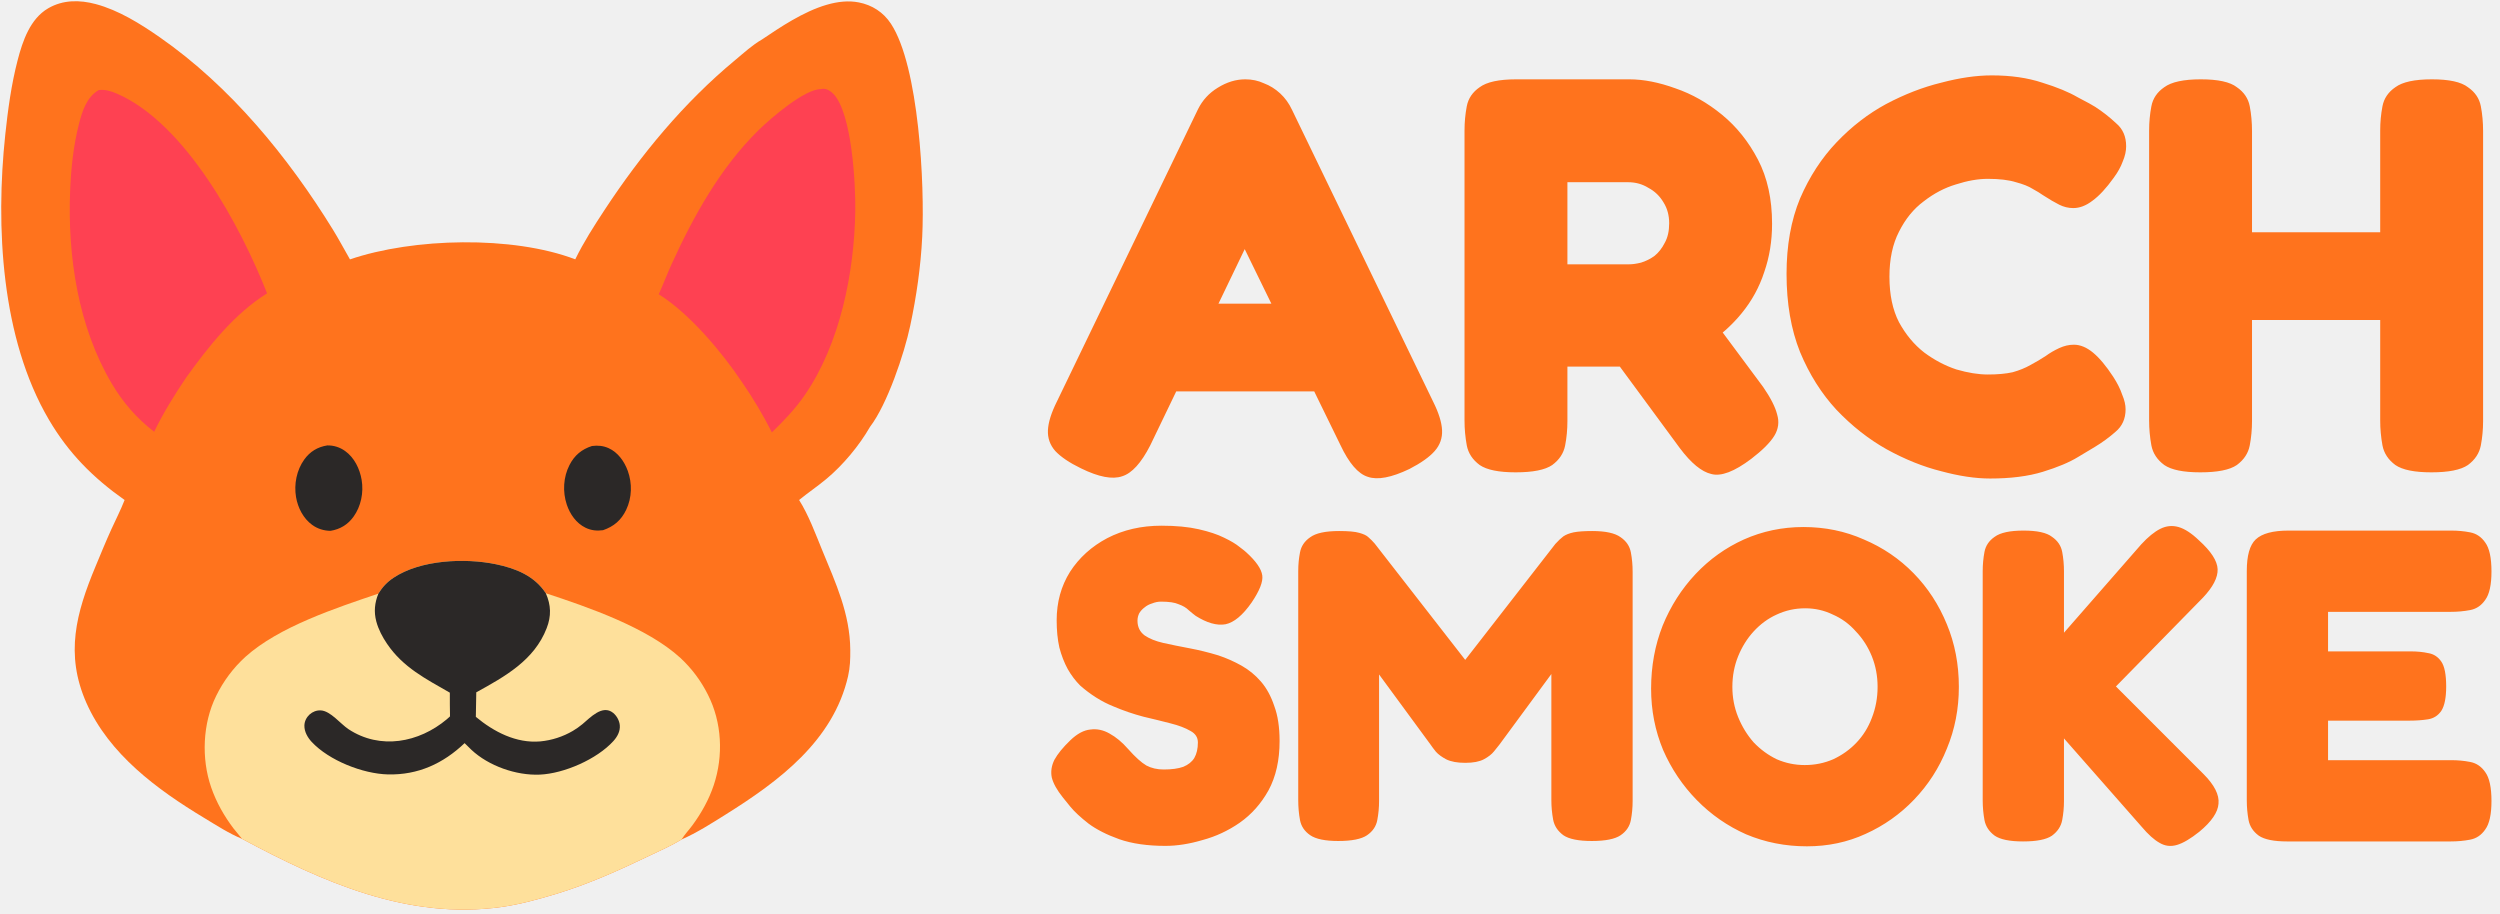
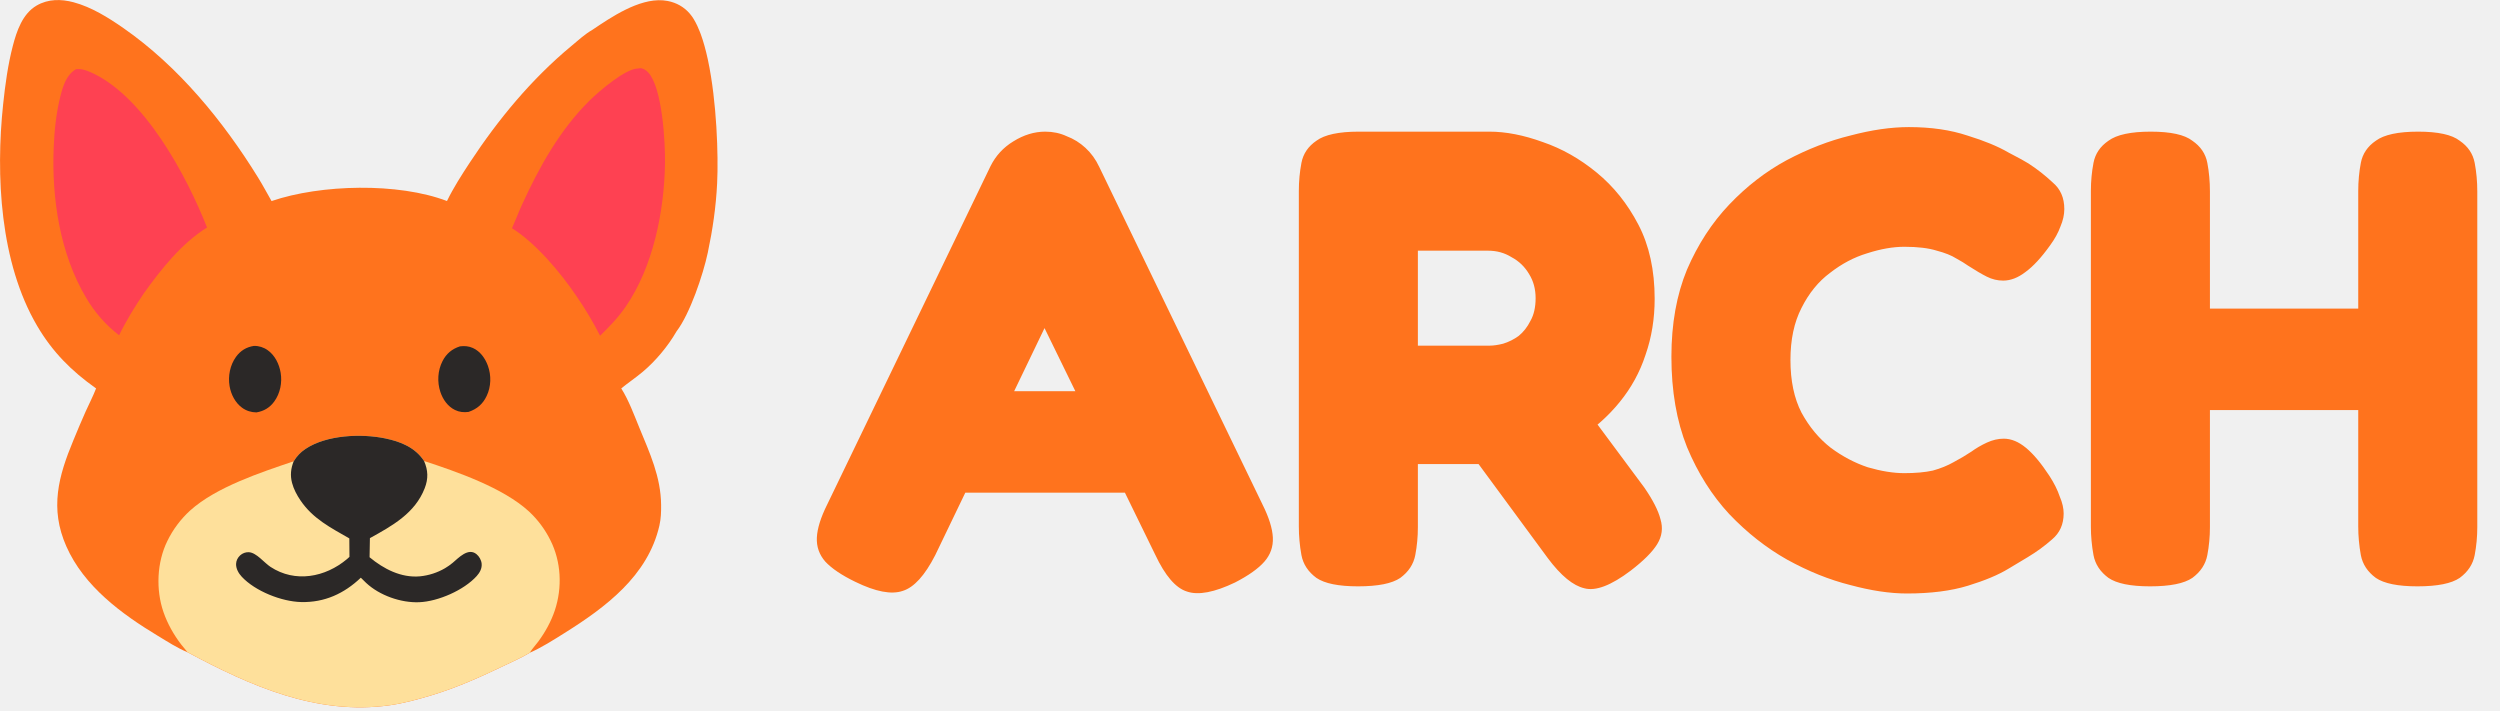
- <svg xmlns="http://www.w3.org/2000/svg" width="679" height="248" viewBox="0 0 679 248" fill="none">
-   <g clip-path="url(#clip0_76_20)">
-     <path d="M13.11 2.242C17.121 -0.084 21.637 -0.06 26.019 1.113C32.233 2.775 38.149 6.474 43.392 10.122C62.561 23.463 78.186 42.545 90.382 62.305C92.025 64.967 93.491 67.736 95.05 70.448C112.221 64.59 139.21 63.936 156.242 70.434C158.482 65.823 161.353 61.353 164.166 57.072C174.081 41.984 185.716 27.895 199.642 16.346C201.946 14.435 204.351 12.203 206.949 10.728C211.768 7.48 218.149 3.155 224.534 1.298C227.487 0.439 230.441 0.105 233.242 0.653C236.885 1.365 239.922 3.324 241.97 6.432C249.622 18.047 251.168 50.392 250.476 64.314C250.067 72.527 248.922 80.405 247.221 88.445C245.601 96.099 240.963 109.852 236.303 115.923V115.92C236.302 115.921 236.302 115.923 236.301 115.924C233.351 121.065 228.944 126.336 224.386 130.129C222.007 132.109 219.426 133.843 217.035 135.795C219.646 139.948 221.451 144.902 223.314 149.437C226.969 158.34 230.857 166.654 230.936 176.509C230.955 178.979 230.891 181.218 230.34 183.637C226.342 201.176 211.548 212.174 197.13 221.199C193.333 223.576 189.237 226.205 185.124 228.001C182.365 229.69 179.266 231.028 176.345 232.432C168.119 236.385 159.656 240.194 150.9 242.831C146.097 244.278 141.221 245.63 136.243 246.333C110.832 249.923 87.616 239.551 65.742 227.836C62.22 226.4 58.679 224.093 55.427 222.132C42.731 214.476 29.617 204.843 23.453 190.873C17.62 177.653 20.692 166.454 25.927 153.89C27.326 150.53 28.703 147.148 30.207 143.834C31.418 141.166 32.775 138.535 33.842 135.806C25.234 129.719 18.637 123.099 13.275 113.976C0.29 91.883 -1.219 61.479 1.43 36.578C2.151 29.798 3.072 22.956 4.791 16.347C6.147 11.136 8.175 5.105 13.11 2.242Z" fill="#FF731D" />
-     <path d="M102.768 161.227C103.853 159.46 105.143 158.079 106.87 156.927C114.232 152.017 126.298 151.506 134.711 153.253C140.103 154.373 145.133 156.395 148.246 161.129C159.727 164.894 175.81 170.449 184.817 178.711C187.884 181.558 190.41 184.937 192.274 188.684C196.088 196.19 196.519 205.249 193.861 213.232C192.561 217.134 190.516 220.804 188.086 224.112C187.136 225.406 185.948 226.636 185.121 228.002C182.362 229.69 179.263 231.029 176.342 232.433C168.116 236.386 159.654 240.195 150.898 242.832C146.094 244.279 141.219 245.63 136.24 246.334C110.829 249.923 87.614 239.552 65.74 227.837C65.039 226.894 64.201 226.028 63.484 225.084C60.883 221.66 58.767 217.922 57.354 213.852C54.64 206.035 55.038 196.44 58.706 189.017C60.663 184.995 63.368 181.383 66.677 178.375C75.753 170.209 91.3 165.114 102.768 161.227Z" fill="#FEE09B" />
-     <path d="M102.77 161.227C103.855 159.46 105.145 158.079 106.872 156.927C114.234 152.017 126.3 151.506 134.712 153.253C140.105 154.373 145.135 156.395 148.248 161.129C149.67 164.387 149.758 167.304 148.472 170.626C145.086 179.373 137.092 183.761 129.356 188.035L129.238 194.7C134.118 198.758 140.214 201.939 146.754 201.365C149.872 201.067 152.887 200.092 155.589 198.509C156.506 197.965 157.378 197.351 158.198 196.671C160.275 194.94 163.615 191.265 166.515 193.608C167.506 194.408 168.232 195.726 168.338 196.997C168.475 198.64 167.663 200.095 166.593 201.277C162.141 206.192 153.199 210.105 146.594 210.388C140.199 210.662 132.718 208.031 128.036 203.65C127.412 203.054 126.795 202.45 126.188 201.836C120.366 207.381 113.548 210.522 105.381 210.333C98.55 210.175 89.351 206.536 84.66 201.507C83.556 200.323 82.63 198.719 82.673 197.049C82.703 195.898 83.239 194.824 84.083 194.053C84.896 193.31 86.002 192.886 87.105 192.94C89.769 193.072 92.454 196.6 94.661 198.053C103.267 203.717 113.774 201.716 121.367 195.343C121.661 195.095 121.947 194.837 122.223 194.568C122.181 192.422 122.165 190.276 122.176 188.13C115.68 184.395 109.469 181.277 105.121 174.851C103.866 172.997 102.773 170.948 102.2 168.773C101.51 166.158 101.755 163.723 102.77 161.227Z" fill="#2B2827" />
-     <path d="M26.789 24.472C28.552 24.227 30.248 24.771 31.847 25.47C50.564 33.663 65.46 61.713 72.541 79.671C63.618 85.245 56.606 94.126 50.55 102.56C47.353 107.297 44.363 112.123 41.868 117.27C37.171 113.658 33.454 109.388 30.424 104.301C21.203 88.819 18.331 69.58 19.047 51.818C19.291 45.758 19.929 39.583 21.436 33.696C22.332 30.194 23.503 26.409 26.789 24.472Z" fill="#FE4152" />
-     <path d="M222.926 24.212C223.131 24.171 223.367 24.112 223.579 24.108C224.648 24.087 225.679 24.794 226.387 25.537C231.364 30.758 232.416 49.901 232.294 57.375C232.023 74.043 228.178 93.343 218.589 107.285C215.982 111.075 212.94 114.239 209.647 117.429C207.236 112.687 204.511 108.112 201.488 103.735C196.057 95.629 187.243 85.108 178.915 79.927C180.125 77.232 181.165 74.461 182.393 71.769C188.38 58.649 195.662 45.524 206.038 35.334C209.373 32.06 218.569 24.168 222.926 24.212Z" fill="#FE4152" />
-     <path d="M88.889 120.976C90.623 120.941 92.322 121.474 93.725 122.493C96.251 124.294 97.722 127.35 98.224 130.349C98.799 133.78 98.052 137.543 95.99 140.373C94.437 142.503 92.368 143.754 89.761 144.175C87.947 144.147 86.257 143.626 84.781 142.556C82.372 140.809 80.899 137.91 80.406 135.021C79.812 131.53 80.556 127.692 82.642 124.8C84.198 122.641 86.258 121.391 88.889 120.976Z" fill="#2B2827" />
-     <path d="M160.781 121.135C162.365 120.936 163.816 121.052 165.289 121.714C167.834 122.858 169.576 125.328 170.505 127.889C171.737 131.29 171.643 135.179 170.074 138.457C168.717 141.291 166.742 142.982 163.776 144.003C162.113 144.226 160.561 144.074 159.036 143.333C156.504 142.103 154.808 139.658 153.936 137.045C152.773 133.56 152.994 129.575 154.678 126.292C156.018 123.677 157.98 122.031 160.781 121.135Z" fill="#2B2827" />
+ <svg xmlns="http://www.w3.org/2000/svg" width="704" height="200" viewBox="0 0 704 200" fill="none">
+   <g clip-path="url(#clip0_94_21)">
+     <path d="M10.323 1.558C13.561 -0.32 17.206 -0.301 20.743 0.646C25.76 1.988 30.536 4.974 34.768 7.919C50.243 18.689 62.856 34.093 72.702 50.045C74.028 52.194 75.212 54.429 76.47 56.618C90.332 51.889 112.12 51.362 125.87 56.608C127.678 52.885 129.996 49.277 132.267 45.821C140.271 33.641 149.664 22.267 160.906 12.944C162.766 11.401 164.708 9.599 166.805 8.407C172.133 4.816 179.826 -0.407 186.654 0.093C186.671 0.094 186.688 0.096 186.706 0.097C187.15 0.131 187.591 0.19 188.028 0.276C190.507 0.76 192.636 1.963 194.235 3.83C194.43 4.058 194.619 4.295 194.797 4.542C194.892 4.673 194.985 4.805 195.075 4.941C195.178 5.097 195.279 5.259 195.379 5.425C195.543 5.694 195.702 5.976 195.858 6.269C196.036 6.602 196.21 6.951 196.378 7.313C196.619 7.829 196.849 8.373 197.072 8.943C197.166 9.183 197.26 9.428 197.351 9.677C198.094 11.713 198.732 14.035 199.277 16.533C199.309 16.681 199.342 16.829 199.374 16.978C201.837 28.588 202.334 43.787 201.942 51.669C201.612 58.3 200.686 64.658 199.313 71.149C198.006 77.328 194.262 88.43 190.501 93.331C190.501 93.33 190.5 93.329 190.501 93.327L190.5 93.33C188.118 97.481 184.561 101.736 180.881 104.798C178.961 106.396 176.877 107.797 174.947 109.373C177.054 112.726 178.512 116.724 180.015 120.385C182.966 127.573 186.106 134.284 186.169 142.239C186.185 144.233 186.133 146.041 185.688 147.994C182.46 162.153 170.518 171.032 158.878 178.318C155.813 180.236 152.506 182.359 149.186 183.809C146.959 185.172 144.456 186.253 142.098 187.386C135.458 190.577 128.627 193.652 121.558 195.78C117.68 196.949 113.744 198.04 109.725 198.608C89.211 201.505 70.469 193.133 52.811 183.676C49.968 182.516 47.109 180.654 44.484 179.07C34.234 172.89 23.648 165.114 18.672 153.836C13.963 143.163 16.443 134.122 20.669 123.98C21.799 121.268 22.91 118.537 24.125 115.862C25.102 113.708 26.198 111.584 27.059 109.381C20.11 104.467 14.785 99.124 10.457 91.759C-0.026 73.924 -1.245 49.378 0.893 29.276C1.476 23.803 2.218 18.279 3.606 12.944C4.701 8.738 6.339 3.869 10.323 1.558Z" fill="#FF731D" />
+     <path d="M82.704 129.897C83.58 128.47 84.621 127.355 86.015 126.426C91.958 122.461 101.699 122.049 108.49 123.459C112.844 124.364 116.904 125.996 119.417 129.818C128.686 132.857 141.669 137.341 148.94 144.011C151.416 146.31 153.455 149.037 154.96 152.062C158.039 158.121 158.387 165.435 156.241 171.879C155.192 175.03 153.541 177.992 151.579 180.663C150.812 181.707 149.853 182.7 149.186 183.803C146.959 185.166 144.457 186.247 142.098 187.38C135.458 190.571 128.627 193.646 121.558 195.775C117.68 196.943 113.744 198.034 109.725 198.602C89.211 201.499 70.47 193.127 52.811 183.67C52.245 182.908 51.569 182.21 50.99 181.447C48.891 178.683 47.182 175.666 46.042 172.38C43.851 166.07 44.172 158.323 47.133 152.331C48.713 149.084 50.897 146.169 53.568 143.74C60.895 137.148 73.445 133.034 82.704 129.897Z" fill="#FEE09B" />
+     <path d="M82.704 129.897C83.58 128.47 84.621 127.355 86.015 126.426C91.958 122.461 101.699 122.049 108.49 123.459C112.844 124.364 116.904 125.996 119.417 129.818C120.566 132.448 120.637 134.802 119.598 137.484C116.865 144.545 110.411 148.088 104.167 151.538L104.071 156.919C108.011 160.194 112.932 162.763 118.211 162.299C120.728 162.059 123.163 161.272 125.344 159.994C126.084 159.555 126.788 159.059 127.45 158.51C129.127 157.113 131.823 154.145 134.164 156.037C134.964 156.683 135.55 157.747 135.635 158.773C135.746 160.1 135.091 161.274 134.227 162.228C130.633 166.196 123.414 169.355 118.082 169.584C112.92 169.805 106.881 167.68 103.101 164.144C102.597 163.663 102.099 163.175 101.608 162.68C96.909 167.156 91.405 169.692 84.811 169.539C79.297 169.411 71.871 166.474 68.084 162.414C67.192 161.458 66.445 160.163 66.48 158.815C66.504 157.886 66.937 157.019 67.618 156.396C68.274 155.797 69.167 155.454 70.058 155.498C72.209 155.605 74.376 158.453 76.158 159.625C83.105 164.198 91.587 162.583 97.716 157.438C97.954 157.238 98.185 157.029 98.408 156.813C98.374 155.08 98.361 153.347 98.37 151.615C93.126 148.6 88.112 146.083 84.602 140.895C83.589 139.399 82.706 137.745 82.243 135.989C81.687 133.877 81.885 131.912 82.704 129.897Z" fill="#2B2827" />
+     <path d="M21.367 19.499C22.79 19.302 24.159 19.741 25.45 20.305C40.56 26.919 52.585 49.563 58.302 64.061C51.098 68.56 45.438 75.73 40.549 82.538C37.968 86.362 35.554 90.258 33.54 94.414C29.748 91.498 26.748 88.051 24.302 83.944C16.857 71.446 14.539 55.914 15.117 41.575C15.314 36.684 15.829 31.698 17.045 26.946C17.769 24.119 18.715 21.063 21.367 19.499Z" fill="#FE4152" />
+     <path d="M179.701 19.29C179.867 19.256 180.057 19.209 180.228 19.205C181.091 19.189 181.924 19.759 182.495 20.359C186.513 24.574 187.362 40.028 187.264 46.061C187.045 59.517 183.941 75.098 176.2 86.353C174.095 89.412 171.64 91.967 168.981 94.542C167.035 90.714 164.835 87.02 162.395 83.487C158.01 76.943 150.895 68.45 144.171 64.267C145.149 62.091 145.988 59.854 146.979 57.682C151.812 47.09 157.691 36.494 166.068 28.268C168.76 25.625 176.184 19.254 179.701 19.29Z" fill="#FE4152" />
+     <path d="M71.498 97.406C72.898 97.377 74.269 97.807 75.402 98.63C77.442 100.084 78.629 102.551 79.034 104.972C79.498 107.742 78.896 110.779 77.231 113.064C75.977 114.784 74.307 115.794 72.202 116.134C70.738 116.111 69.373 115.69 68.182 114.827C66.237 113.416 65.048 111.076 64.651 108.744C64.171 105.926 64.771 102.827 66.455 100.493C67.712 98.75 69.374 97.741 71.498 97.406Z" fill="#2B2827" />
+     <path d="M129.537 97.532C130.815 97.372 131.986 97.465 133.176 97.999C135.23 98.923 136.637 100.917 137.386 102.984C138.381 105.73 138.305 108.869 137.038 111.515C135.943 113.803 134.349 115.169 131.954 115.993C130.612 116.173 129.359 116.05 128.128 115.452C126.084 114.459 124.715 112.485 124.011 110.376C123.072 107.562 123.25 104.346 124.609 101.695C125.691 99.584 127.275 98.255 129.537 97.532Z" fill="#2B2827" />
  </g>
-   <path d="M389.221 109.045C390.749 112.099 391.563 114.695 391.665 116.833C391.767 118.971 391.105 120.854 389.68 122.483C388.254 124.112 385.964 125.741 382.808 127.37C377.921 129.711 374.154 130.424 371.508 129.508C368.861 128.693 366.366 125.792 364.025 120.803L338.065 67.662L312.41 120.956C309.967 125.741 307.422 128.541 304.775 129.355C302.128 130.271 298.412 129.559 293.627 127.217C290.471 125.69 288.13 124.112 286.603 122.483C285.177 120.854 284.516 118.971 284.618 116.833C284.719 114.695 285.534 112.099 287.061 109.045L325.39 29.638C326.612 27.194 328.393 25.26 330.735 23.835C333.178 22.308 335.672 21.544 338.218 21.544C340.05 21.544 341.73 21.901 343.257 22.613C344.886 23.224 346.362 24.14 347.685 25.362C349.009 26.584 350.078 28.06 350.892 29.79L389.221 109.045ZM313.937 106.296L325.543 82.474H350.739L362.345 106.296H313.937ZM411.66 128.286C407.079 128.286 403.821 127.624 401.887 126.301C399.952 124.876 398.782 123.094 398.374 120.956C397.967 118.717 397.763 116.477 397.763 114.237V35.441C397.763 33.201 397.967 31.012 398.374 28.874C398.782 26.736 399.952 25.006 401.887 23.682C403.821 22.257 407.129 21.544 411.812 21.544H442.506C446.375 21.544 450.549 22.359 455.028 23.988C459.508 25.515 463.733 27.907 467.703 31.165C471.673 34.422 474.931 38.495 477.476 43.381C480.021 48.268 481.294 54.071 481.294 60.79C481.294 65.473 480.581 69.85 479.156 73.923C477.833 77.995 475.796 81.711 473.048 85.07C470.401 88.328 467.143 91.229 463.275 93.774C459.508 96.218 455.181 98.152 450.294 99.577H425.709V114.39C425.709 116.63 425.505 118.818 425.098 120.956C424.691 123.094 423.52 124.876 421.586 126.301C419.651 127.624 416.343 128.286 411.66 128.286ZM475.644 124.621C471.063 128.082 467.449 129.457 464.802 128.744C462.155 128.133 459.304 125.792 456.25 121.72L428.152 83.543L459.915 79.573L478.851 105.075C480.887 108.027 482.159 110.521 482.668 112.557C483.279 114.593 483.025 116.528 481.905 118.36C480.785 120.193 478.698 122.28 475.644 124.621ZM425.709 71.785H442.506C443.423 71.785 444.492 71.632 445.713 71.327C447.037 70.919 448.258 70.309 449.378 69.494C450.498 68.578 451.414 67.407 452.127 65.982C452.941 64.557 453.349 62.775 453.349 60.637C453.349 58.499 452.84 56.616 451.822 54.987C450.804 53.256 449.429 51.933 447.698 51.017C446.07 49.999 444.237 49.49 442.201 49.49H425.709V71.785ZM540.506 129.966C536.535 129.966 532.107 129.304 527.22 127.981C522.334 126.759 517.396 124.774 512.408 122.025C507.521 119.276 502.991 115.713 498.817 111.336C494.745 106.958 491.436 101.715 488.891 95.607C486.448 89.499 485.226 82.423 485.226 74.381C485.226 66.644 486.448 59.823 488.891 53.918C491.436 48.013 494.745 42.923 498.817 38.647C502.889 34.372 507.369 30.91 512.255 28.263C517.244 25.616 522.232 23.682 527.22 22.46C532.209 21.137 536.79 20.475 540.964 20.475C546.156 20.475 550.737 21.137 554.708 22.46C558.678 23.682 561.885 25.006 564.328 26.431C566.873 27.754 568.451 28.62 569.062 29.027C571.098 30.35 572.981 31.826 574.712 33.455C576.545 34.983 577.461 37.069 577.461 39.716C577.461 41.04 577.155 42.414 576.545 43.839C576.036 45.265 575.221 46.741 574.101 48.268C572.065 51.118 570.131 53.205 568.298 54.529C566.568 55.852 564.837 56.514 563.106 56.514C561.783 56.514 560.51 56.209 559.289 55.598C558.067 54.987 556.591 54.122 554.86 53.002C554.148 52.493 553.231 51.933 552.112 51.322C550.992 50.609 549.465 49.999 547.53 49.49C545.596 48.879 543.051 48.573 539.895 48.573C537.248 48.573 534.347 49.082 531.191 50.1C528.137 51.017 525.235 52.544 522.486 54.682C519.738 56.718 517.498 59.466 515.767 62.928C514.037 66.287 513.171 70.359 513.171 75.144C513.171 80.031 514.037 84.154 515.767 87.513C517.6 90.873 519.89 93.622 522.639 95.76C525.388 97.796 528.289 99.323 531.343 100.341C534.499 101.257 537.35 101.715 539.895 101.715C542.542 101.715 544.782 101.512 546.614 101.104C548.447 100.595 550.075 99.934 551.501 99.119C553.028 98.305 554.402 97.49 555.624 96.676C556.744 95.861 557.965 95.149 559.289 94.538C560.612 93.927 561.936 93.622 563.259 93.622C564.99 93.622 566.72 94.334 568.451 95.76C570.182 97.185 572.014 99.374 573.949 102.326C575.068 104.057 575.883 105.686 576.392 107.213C577.003 108.638 577.308 109.961 577.308 111.183C577.308 113.728 576.392 115.764 574.559 117.291C572.829 118.818 570.945 120.193 568.909 121.414C568.197 121.822 566.67 122.738 564.328 124.163C561.987 125.588 558.831 126.912 554.86 128.133C550.89 129.355 546.105 129.966 540.506 129.966ZM660.359 128.286C655.778 128.286 652.52 127.624 650.586 126.301C648.651 124.876 647.481 123.094 647.073 120.956C646.666 118.717 646.463 116.477 646.463 114.237V35.441C646.463 33.201 646.666 31.012 647.073 28.874C647.481 26.736 648.651 25.006 650.586 23.682C652.52 22.257 655.829 21.544 660.512 21.544C665.195 21.544 668.452 22.257 670.285 23.682C672.219 25.006 673.39 26.736 673.797 28.874C674.204 31.012 674.408 33.252 674.408 35.593V114.39C674.408 116.63 674.204 118.818 673.797 120.956C673.39 123.094 672.219 124.876 670.285 126.301C668.351 127.624 665.042 128.286 660.359 128.286ZM597.597 128.286C593.015 128.286 589.758 127.624 587.823 126.301C585.889 124.876 584.718 123.094 584.311 120.956C583.904 118.717 583.7 116.477 583.7 114.237V35.441C583.7 33.201 583.904 31.012 584.311 28.874C584.718 26.736 585.889 25.006 587.823 23.682C589.758 22.257 593.066 21.544 597.749 21.544C602.432 21.544 605.69 22.257 607.522 23.682C609.457 25.006 610.628 26.736 611.035 28.874C611.442 31.012 611.646 33.252 611.646 35.593V114.39C611.646 116.63 611.442 118.818 611.035 120.956C610.628 123.094 609.457 124.876 607.522 126.301C605.588 127.624 602.28 128.286 597.597 128.286ZM609.202 86.903V63.08H648.906V86.903H609.202Z" fill="#FF731D" />
-   <path d="M316.54 229.741C311.635 229.741 307.454 229.138 303.996 227.932C300.619 226.726 297.845 225.318 295.674 223.71C293.503 222.022 291.855 220.494 290.729 219.127C289.603 217.76 288.92 216.916 288.679 216.594C287.07 214.584 286.065 212.775 285.663 211.167C285.342 209.558 285.583 207.95 286.387 206.342C287.271 204.734 288.719 202.965 290.729 201.035C292.578 199.266 294.387 198.301 296.156 198.14C297.925 197.899 299.654 198.261 301.343 199.226C303.112 200.191 304.8 201.598 306.409 203.447C308.338 205.618 309.987 207.106 311.354 207.91C312.721 208.634 314.289 208.996 316.058 208.996C318.229 208.996 319.998 208.754 321.365 208.272C322.731 207.709 323.737 206.905 324.38 205.86C325.023 204.734 325.345 203.327 325.345 201.638C325.345 200.271 324.661 199.226 323.294 198.502C321.927 197.698 320.118 197.015 317.867 196.452C315.696 195.889 313.243 195.286 310.509 194.643C307.775 193.919 305.082 192.994 302.428 191.869C300.82 191.225 299.252 190.421 297.724 189.456C296.197 188.491 294.749 187.406 293.382 186.2C292.096 184.913 290.97 183.426 290.005 181.737C289.04 179.968 288.276 177.998 287.714 175.827C287.231 173.656 286.99 171.204 286.99 168.47C286.99 163.565 288.196 159.183 290.608 155.323C293.101 151.463 296.478 148.408 300.74 146.156C305.082 143.905 309.987 142.779 315.454 142.779C319.394 142.779 322.772 143.101 325.586 143.744C328.4 144.387 330.692 145.151 332.461 146.036C334.31 146.92 335.717 147.765 336.682 148.569C337.647 149.292 338.25 149.775 338.491 150.016C341.145 152.428 342.592 154.519 342.834 156.288C343.075 157.976 342.11 160.429 339.939 163.645C337.527 167.103 335.155 169.073 332.823 169.555C330.491 169.957 327.797 169.193 324.742 167.264C324.098 166.781 323.455 166.258 322.812 165.696C322.169 165.052 321.284 164.53 320.158 164.128C319.113 163.645 317.505 163.404 315.334 163.404C314.53 163.404 313.726 163.565 312.922 163.886C312.118 164.128 311.434 164.489 310.871 164.972C310.308 165.374 309.826 165.897 309.424 166.54C309.102 167.183 308.941 167.867 308.941 168.59C308.941 170.279 309.585 171.606 310.871 172.571C312.158 173.455 313.846 174.138 315.937 174.621C318.108 175.103 320.48 175.586 323.053 176.068C325.626 176.551 328.239 177.194 330.893 177.998C333.064 178.722 335.155 179.646 337.165 180.772C339.175 181.898 340.944 183.345 342.472 185.114C343.999 186.883 345.206 189.094 346.09 191.748C347.055 194.321 347.537 197.497 347.537 201.276C347.537 206.503 346.532 210.966 344.522 214.664C342.512 218.283 339.899 221.218 336.682 223.469C333.546 225.64 330.169 227.208 326.551 228.173C323.013 229.218 319.676 229.741 316.54 229.741ZM363.457 228.414C359.919 228.414 357.386 227.891 355.859 226.846C354.331 225.801 353.406 224.434 353.085 222.745C352.763 221.057 352.602 219.248 352.602 217.318V155.082C352.602 153.313 352.763 151.624 353.085 150.016C353.406 148.327 354.331 146.96 355.859 145.915C357.386 144.789 360 144.227 363.699 144.227C366.191 144.227 368 144.387 369.126 144.709C370.332 145.031 371.177 145.433 371.659 145.915C372.222 146.398 372.785 146.96 373.348 147.604L398.314 179.687H397.591L422.437 147.724C423.241 146.84 423.965 146.156 424.608 145.674C425.332 145.191 426.256 144.83 427.382 144.588C428.588 144.347 430.277 144.227 432.448 144.227C436.066 144.227 438.639 144.789 440.167 145.915C441.695 146.96 442.619 148.327 442.941 150.016C443.263 151.705 443.423 153.474 443.423 155.323V217.559C443.423 219.328 443.263 221.057 442.941 222.745C442.619 224.434 441.695 225.801 440.167 226.846C438.639 227.891 436.026 228.414 432.327 228.414C428.709 228.414 426.136 227.891 424.608 226.846C423.08 225.72 422.155 224.313 421.834 222.625C421.512 220.856 421.351 219.087 421.351 217.318V183.064L407.24 202.241C406.918 202.643 406.436 203.246 405.792 204.05C405.149 204.854 404.224 205.578 403.018 206.221C401.812 206.865 400.124 207.186 397.953 207.186C395.781 207.186 394.053 206.865 392.766 206.221C391.56 205.578 390.635 204.895 389.992 204.171C389.349 203.367 388.866 202.724 388.545 202.241L374.554 183.184V217.559C374.554 219.328 374.393 221.057 374.071 222.745C373.75 224.434 372.825 225.801 371.297 226.846C369.769 227.891 367.156 228.414 363.457 228.414ZM490.775 229.861C484.905 229.861 479.397 228.776 474.251 226.605C469.186 224.353 464.723 221.258 460.863 217.318C457.004 213.378 453.948 208.835 451.697 203.689C449.526 198.462 448.44 192.914 448.44 187.044C448.44 180.933 449.485 175.224 451.576 169.917C453.747 164.61 456.722 159.946 460.501 155.926C464.281 151.906 468.663 148.77 473.648 146.518C478.714 144.267 484.101 143.141 489.81 143.141C495.68 143.141 501.148 144.267 506.214 146.518C511.36 148.689 515.863 151.745 519.722 155.685C523.582 159.625 526.597 164.248 528.768 169.555C530.939 174.782 532.025 180.451 532.025 186.562C532.025 192.512 530.939 198.1 528.768 203.327C526.677 208.553 523.702 213.177 519.843 217.197C516.064 221.137 511.681 224.233 506.696 226.484C501.791 228.736 496.484 229.861 490.775 229.861ZM490.172 207.789C492.906 207.789 495.479 207.267 497.891 206.221C500.304 205.096 502.394 203.608 504.163 201.759C506.013 199.829 507.42 197.578 508.385 195.004C509.43 192.351 509.953 189.537 509.953 186.562C509.953 183.586 509.43 180.812 508.385 178.239C507.339 175.666 505.892 173.415 504.043 171.485C502.274 169.475 500.183 167.947 497.771 166.902C495.439 165.776 492.946 165.213 490.293 165.213C487.559 165.213 484.986 165.776 482.574 166.902C480.242 167.947 478.151 169.475 476.302 171.485C474.533 173.415 473.126 175.666 472.08 178.239C471.035 180.812 470.512 183.586 470.512 186.562C470.512 189.456 471.035 192.19 472.08 194.763C473.126 197.336 474.533 199.628 476.302 201.638C478.151 203.568 480.242 205.096 482.574 206.221C484.986 207.267 487.519 207.789 490.172 207.789ZM549.478 228.535C545.859 228.535 543.286 228.012 541.758 226.967C540.231 225.841 539.306 224.434 538.984 222.745C538.663 220.976 538.502 219.207 538.502 217.438V155.082C538.502 153.313 538.663 151.584 538.984 149.895C539.306 148.207 540.231 146.84 541.758 145.795C543.286 144.669 545.899 144.106 549.598 144.106C553.297 144.106 555.87 144.669 557.317 145.795C558.845 146.84 559.77 148.207 560.092 149.895C560.413 151.584 560.574 153.353 560.574 155.202V171.847L581.561 147.845C583.41 145.835 585.139 144.428 586.747 143.624C588.355 142.819 590.003 142.659 591.692 143.141C593.381 143.624 595.23 144.83 597.24 146.759C600.537 149.735 602.226 152.348 602.306 154.599C602.386 156.851 601.06 159.424 598.326 162.318L574.686 186.441L598.446 210.202C601.421 213.177 602.788 215.87 602.547 218.283C602.386 220.615 600.658 223.147 597.361 225.881C594.949 227.811 592.898 229.017 591.21 229.5C589.521 229.982 587.953 229.781 586.506 228.897C585.058 228.092 583.45 226.645 581.681 224.555L560.574 200.553V217.559C560.574 219.328 560.413 221.057 560.092 222.745C559.77 224.434 558.845 225.841 557.317 226.967C555.79 228.012 553.176 228.535 549.478 228.535ZM621.203 228.535C617.585 228.535 615.012 228.012 613.484 226.967C611.957 225.841 611.032 224.434 610.71 222.745C610.389 220.976 610.228 219.207 610.228 217.438V155.082C610.228 150.9 611.032 148.046 612.64 146.518C614.329 144.91 617.304 144.106 621.565 144.106H665.71C667.559 144.106 669.288 144.267 670.896 144.588C672.584 144.91 673.951 145.835 674.997 147.362C676.122 148.89 676.685 151.504 676.685 155.202C676.685 158.821 676.122 161.394 674.997 162.922C673.951 164.449 672.584 165.374 670.896 165.696C669.207 166.017 667.438 166.178 665.589 166.178H632.3V176.913H654.613C656.463 176.913 658.111 177.073 659.558 177.395C661.006 177.636 662.172 178.4 663.056 179.687C663.941 180.973 664.383 183.225 664.383 186.441C664.383 189.496 663.941 191.708 663.056 193.075C662.172 194.361 660.965 195.125 659.438 195.366C657.91 195.608 656.221 195.728 654.372 195.728H632.3V206.463H665.71C667.559 206.463 669.288 206.623 670.896 206.945C672.584 207.267 673.951 208.191 674.997 209.719C676.122 211.247 676.685 213.86 676.685 217.559C676.685 221.177 676.122 223.75 674.997 225.278C673.951 226.806 672.584 227.731 670.896 228.052C669.207 228.374 667.438 228.535 665.589 228.535H621.203Z" fill="#FF731D" />
+   <path d="M355.505 142.033C357.337 145.697 358.314 148.811 358.436 151.375C358.558 153.94 357.764 156.199 356.055 158.153C354.345 160.107 351.597 162.061 347.811 164.015C341.95 166.824 337.431 167.678 334.256 166.579C331.081 165.602 328.089 162.122 325.28 156.138L294.139 92.391L263.365 156.321C260.434 162.061 257.381 165.419 254.206 166.396C251.031 167.495 246.574 166.64 240.834 163.832C237.048 162 234.239 160.107 232.408 158.153C230.698 156.199 229.904 153.94 230.026 151.375C230.148 148.811 231.125 145.697 232.957 142.033L278.935 46.779C280.401 43.848 282.538 41.528 285.347 39.818C288.278 37.986 291.27 37.071 294.323 37.071C296.521 37.071 298.536 37.498 300.368 38.353C302.322 39.086 304.092 40.185 305.68 41.65C307.267 43.116 308.55 44.886 309.527 46.962L355.505 142.033ZM265.197 138.736L279.119 110.16H309.343L323.265 138.736H265.197ZM382.421 165.114C376.926 165.114 373.018 164.32 370.698 162.733C368.377 161.023 366.973 158.886 366.484 156.321C365.996 153.635 365.752 150.948 365.752 148.261V53.74C365.752 51.053 365.996 48.428 366.484 45.863C366.973 43.299 368.377 41.223 370.698 39.635C373.018 37.925 376.987 37.071 382.604 37.071H419.424C424.064 37.071 429.071 38.048 434.444 40.002C439.818 41.833 444.886 44.703 449.648 48.611C454.411 52.519 458.319 57.404 461.372 63.265C464.425 69.127 465.952 76.088 465.952 84.148C465.952 89.766 465.097 95.017 463.387 99.902C461.799 104.786 459.357 109.244 456.06 113.274C452.885 117.182 448.977 120.662 444.336 123.715C439.818 126.646 434.628 128.966 428.766 130.676H399.274V148.444C399.274 151.131 399.03 153.757 398.541 156.321C398.053 158.886 396.648 161.023 394.328 162.733C392.008 164.32 388.039 165.114 382.421 165.114ZM459.174 160.718C453.678 164.87 449.343 166.518 446.168 165.663C442.993 164.931 439.573 162.122 435.91 157.237L402.205 111.442L440.306 106.679L463.021 137.27C465.463 140.812 466.99 143.804 467.6 146.246C468.333 148.689 468.028 151.009 466.684 153.207C465.341 155.405 462.837 157.909 459.174 160.718ZM399.274 97.337H419.424C420.523 97.337 421.805 97.154 423.27 96.787C424.858 96.299 426.323 95.566 427.667 94.589C429.01 93.49 430.109 92.086 430.964 90.376C431.941 88.666 432.429 86.529 432.429 83.965C432.429 81.4 431.819 79.141 430.598 77.187C429.376 75.111 427.728 73.523 425.652 72.424C423.698 71.203 421.5 70.593 419.057 70.593H399.274V97.337ZM536.98 167.129C532.217 167.129 526.905 166.335 521.043 164.748C515.181 163.282 509.258 160.901 503.275 157.603C497.413 154.306 491.978 150.032 486.971 144.781C482.087 139.53 478.118 133.24 475.065 125.913C472.134 118.586 470.668 110.099 470.668 100.451C470.668 91.17 472.134 82.988 475.065 75.905C478.118 68.822 482.087 62.716 486.971 57.587C491.856 52.458 497.23 48.306 503.091 45.13C509.075 41.955 515.059 39.635 521.043 38.17C527.027 36.582 532.522 35.788 537.529 35.788C543.757 35.788 549.253 36.582 554.016 38.17C558.778 39.635 562.625 41.223 565.556 42.932C568.609 44.52 570.502 45.558 571.235 46.046C573.677 47.634 575.936 49.405 578.012 51.359C580.21 53.191 581.31 55.694 581.31 58.869C581.31 60.457 580.943 62.105 580.21 63.815C579.6 65.525 578.623 67.295 577.28 69.127C574.837 72.547 572.517 75.05 570.319 76.638C568.243 78.225 566.167 79.019 564.091 79.019C562.503 79.019 560.976 78.653 559.511 77.92C558.046 77.187 556.275 76.149 554.199 74.806C553.344 74.195 552.245 73.523 550.902 72.791C549.558 71.936 547.726 71.203 545.406 70.593C543.086 69.86 540.033 69.494 536.247 69.494C533.072 69.494 529.592 70.104 525.806 71.325C522.142 72.424 518.662 74.256 515.364 76.821C512.067 79.263 509.381 82.561 507.305 86.713C505.228 90.743 504.19 95.627 504.19 101.367C504.19 107.229 505.228 112.175 507.305 116.205C509.503 120.235 512.25 123.532 515.548 126.096C518.845 128.539 522.325 130.371 525.989 131.592C529.775 132.691 533.194 133.24 536.247 133.24C539.422 133.24 542.109 132.996 544.307 132.508C546.505 131.897 548.459 131.103 550.169 130.126C552.001 129.149 553.649 128.172 555.115 127.195C556.458 126.219 557.923 125.364 559.511 124.631C561.099 123.898 562.686 123.532 564.274 123.532C566.35 123.532 568.426 124.387 570.502 126.096C572.578 127.806 574.776 130.432 577.096 133.973C578.44 136.049 579.417 138.003 580.027 139.835C580.76 141.545 581.126 143.132 581.126 144.598C581.126 147.651 580.027 150.093 577.829 151.925C575.753 153.757 573.494 155.405 571.051 156.871C570.197 157.359 568.365 158.458 565.556 160.168C562.747 161.878 558.961 163.465 554.199 164.931C549.436 166.396 543.696 167.129 536.98 167.129ZM680.751 165.114C675.255 165.114 671.348 164.32 669.027 162.733C666.707 161.023 665.303 158.886 664.814 156.321C664.326 153.635 664.081 150.948 664.081 148.261V53.74C664.081 51.053 664.326 48.428 664.814 45.863C665.303 43.299 666.707 41.223 669.027 39.635C671.348 37.925 675.317 37.071 680.934 37.071C686.552 37.071 690.459 37.925 692.658 39.635C694.978 41.223 696.382 43.299 696.871 45.863C697.359 48.428 697.604 51.114 697.604 53.923V148.444C697.604 151.131 697.359 153.757 696.871 156.321C696.382 158.886 694.978 161.023 692.658 162.733C690.337 164.32 686.368 165.114 680.751 165.114ZM605.464 165.114C599.968 165.114 596.06 164.32 593.74 162.733C591.42 161.023 590.015 158.886 589.527 156.321C589.038 153.635 588.794 150.948 588.794 148.261V53.74C588.794 51.053 589.038 48.428 589.527 45.863C590.015 43.299 591.42 41.223 593.74 39.635C596.06 37.925 600.029 37.071 605.647 37.071C611.264 37.071 615.172 37.925 617.37 39.635C619.691 41.223 621.095 43.299 621.584 45.863C622.072 48.428 622.316 51.114 622.316 53.923V148.444C622.316 151.131 622.072 153.757 621.584 156.321C621.095 158.886 619.691 161.023 617.37 162.733C615.05 164.32 611.081 165.114 605.464 165.114ZM619.385 115.472V86.896H667.012V115.472H619.385Z" fill="#FF731D" />
  <defs>
-     <clipPath id="clip0_76_20">
-       <rect width="250.533" height="246.873" fill="white" transform="translate(0.320801 0.320312)" />
+     <clipPath id="clip0_94_21">
+       <rect width="202.251" height="199.296" fill="white" />
    </clipPath>
  </defs>
</svg>
